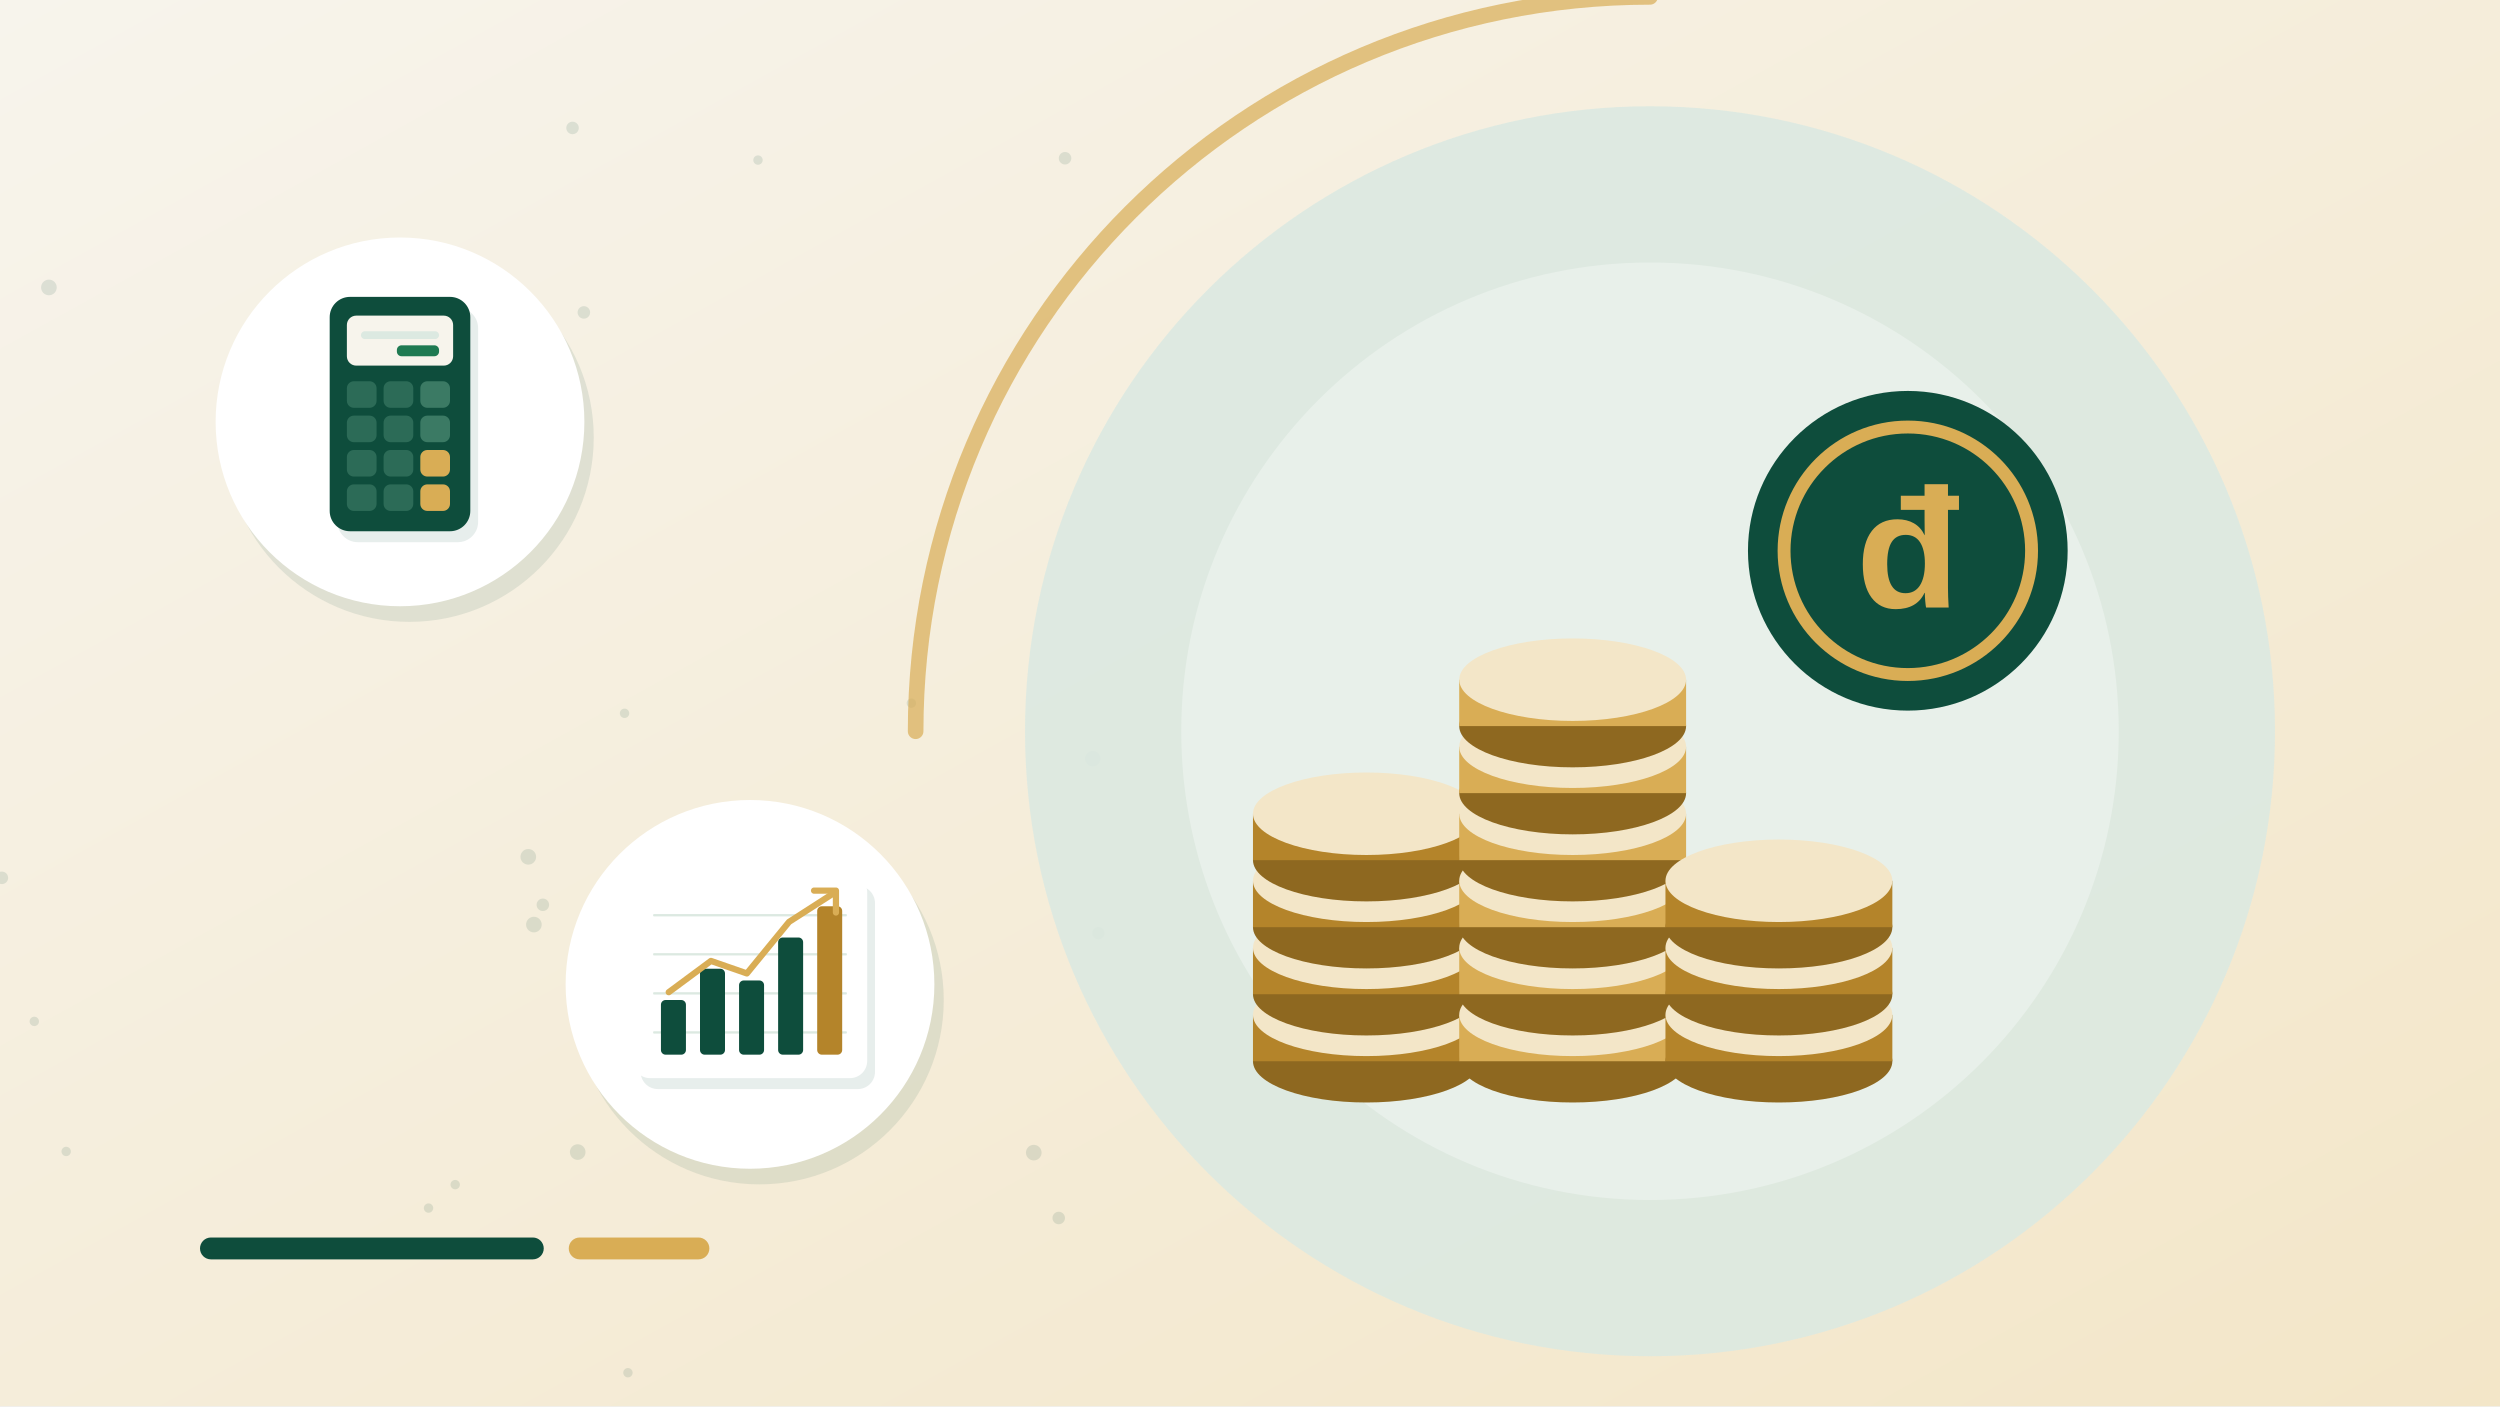
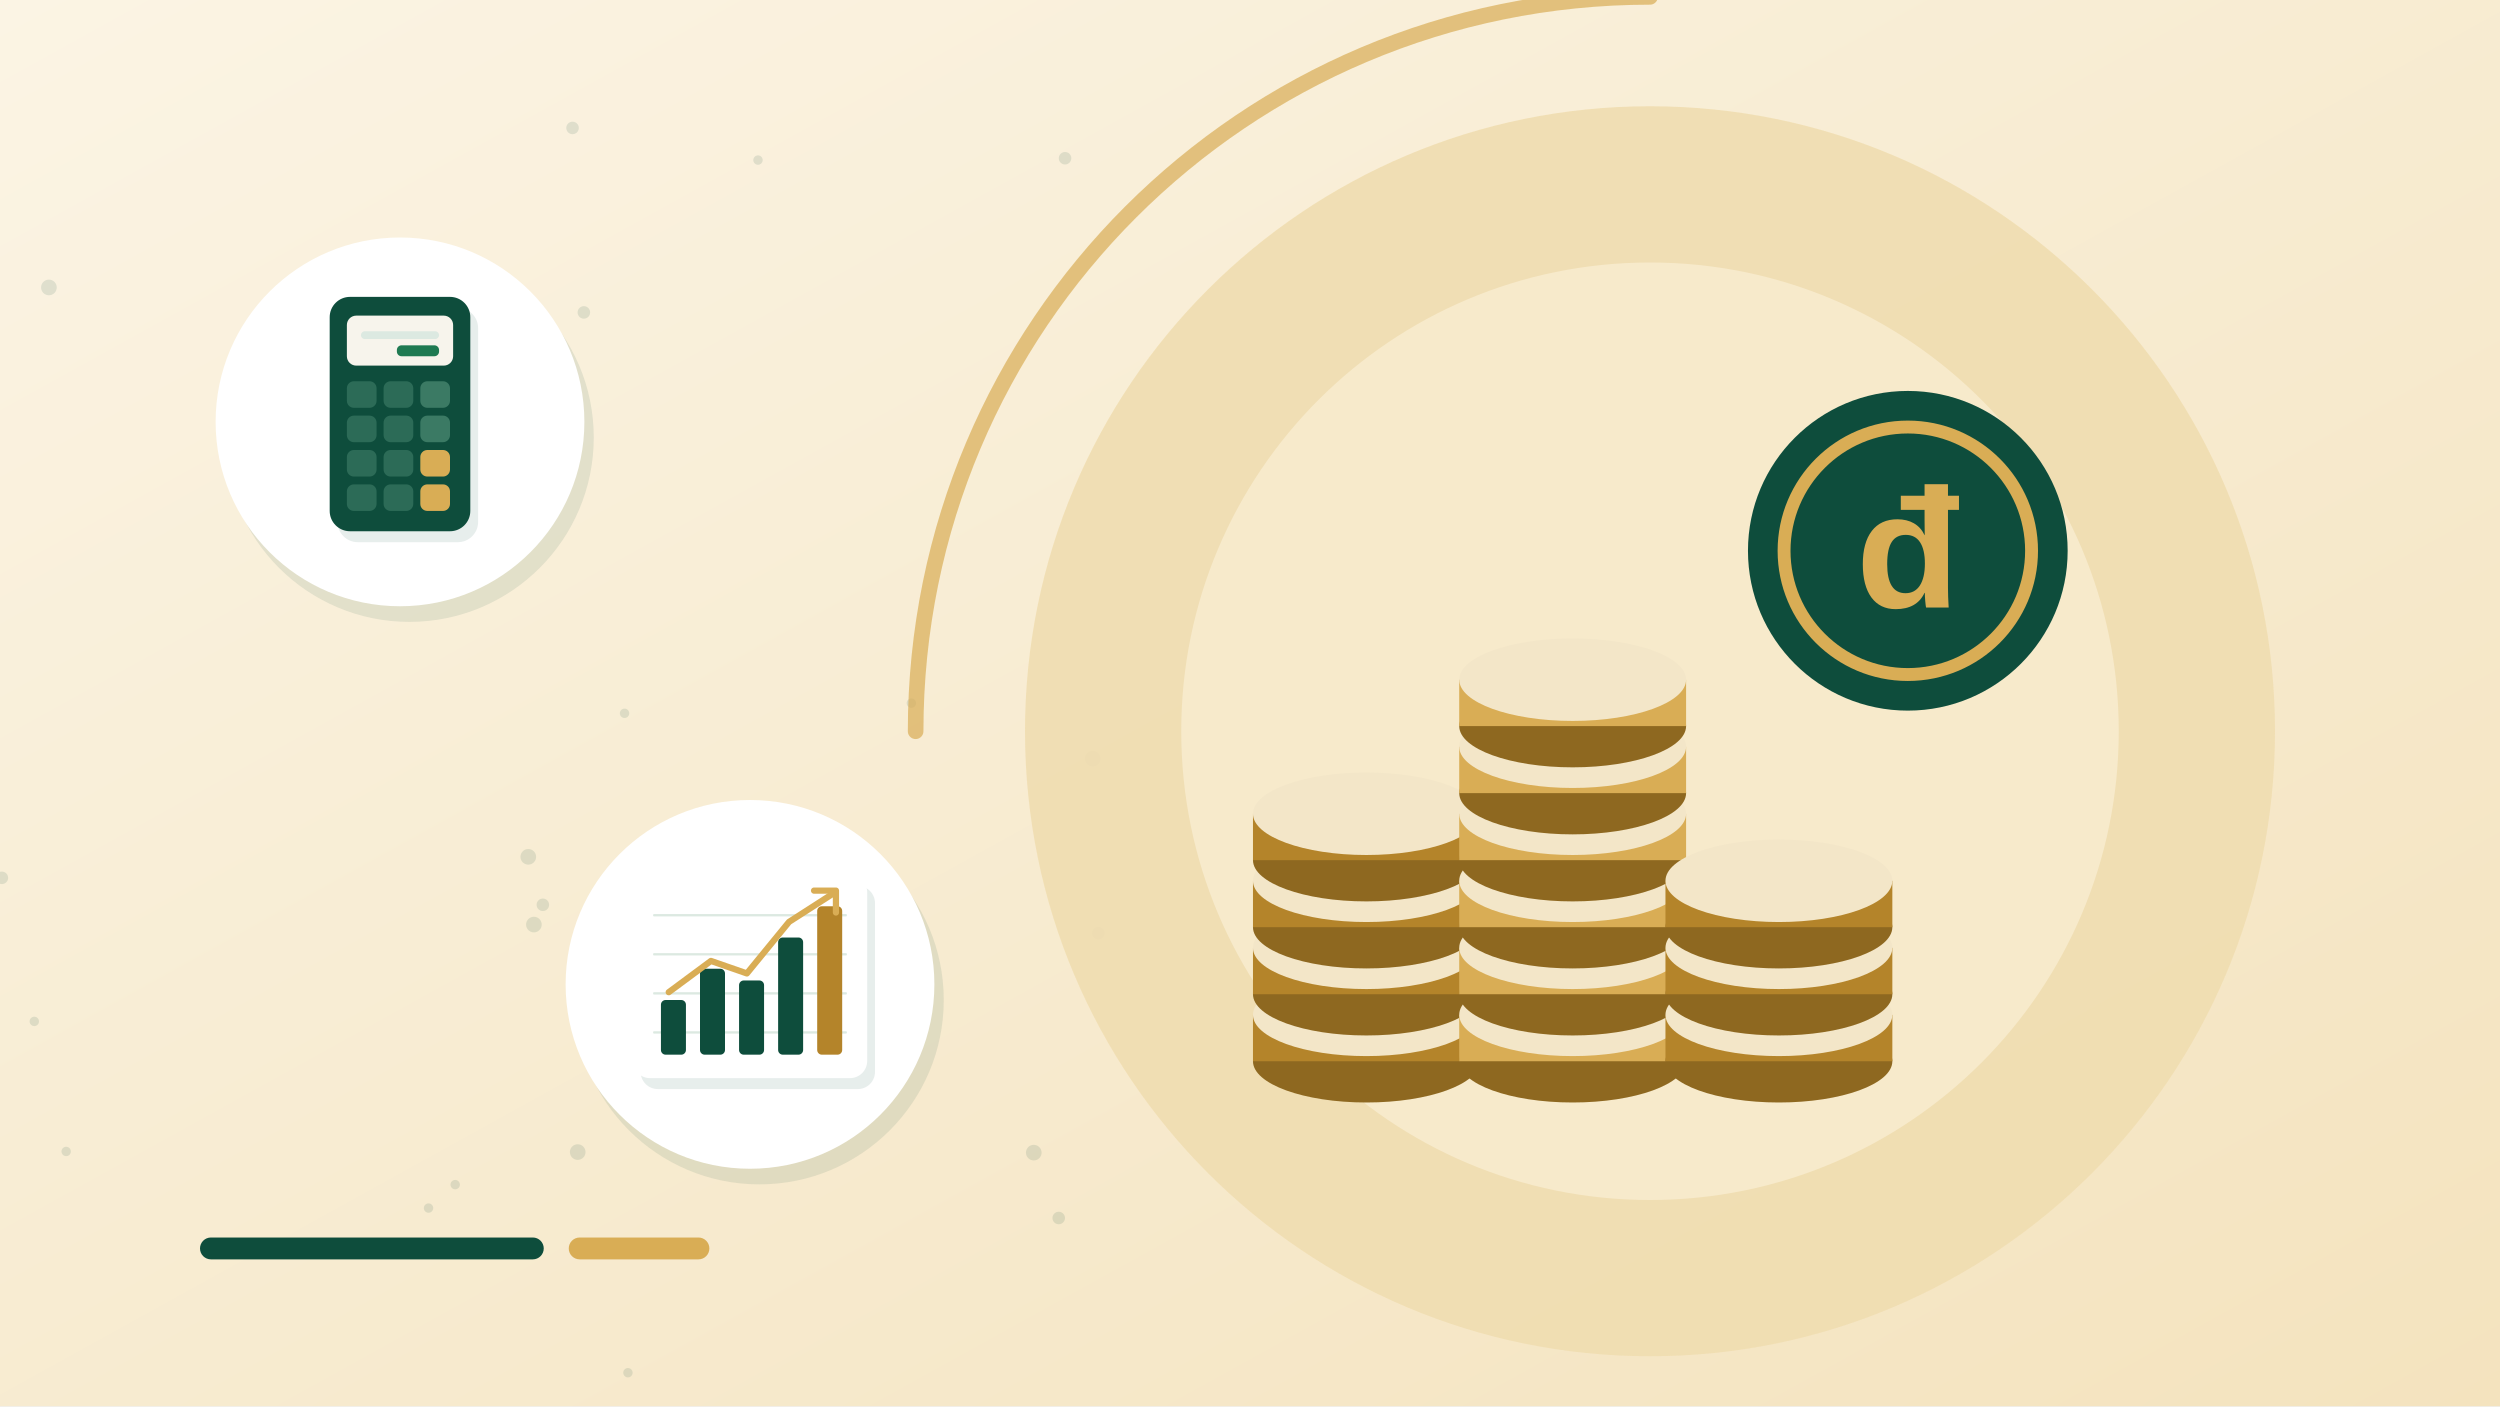
<svg xmlns="http://www.w3.org/2000/svg" viewBox="0 0 1600 900" width="1600" height="900">
  <defs>
    <linearGradient id="bg" x1="0" y1="0" x2="1" y2="1">
-       <stop offset="0" stop-color="#F7F4EC" />
-       <stop offset="1" stop-color="#F3E6C8" />
+       <stop offset="0" stop-color="#FBF4E4" />
+       <stop offset="1" stop-color="#F4E3BE" />
    </linearGradient>
  </defs>
  <rect x="0" y="0" width="1600" height="900" rx="0" fill="url(#bg)" />
  <circle cx="341.691" cy="591.725" r="5" fill="#0E4D3C" opacity=".12" />
  <circle cx="251.845" cy="343.477" r="4" fill="#0E4D3C" opacity=".12" />
  <circle cx="347.428" cy="579.068" r="4" fill="#0E4D3C" opacity=".12" />
  <circle cx="497.227" cy="541.311" r="5" fill="#0E4D3C" opacity=".12" />
  <circle cx="1.199" cy="561.81" r="4" fill="#0E4D3C" opacity=".12" />
  <circle cx="264.712" cy="305.712" r="3" fill="#0E4D3C" opacity=".12" />
  <circle cx="42.353" cy="736.938" r="3" fill="#0E4D3C" opacity=".12" />
  <circle cx="369.734" cy="737.325" r="5" fill="#0E4D3C" opacity=".12" />
  <circle cx="291.322" cy="758.163" r="3" fill="#0E4D3C" opacity=".12" />
  <circle cx="661.613" cy="737.688" r="5" fill="#0E4D3C" opacity=".12" />
  <circle cx="366.427" cy="81.88" r="4" fill="#0E4D3C" opacity=".12" />
  <circle cx="681.633" cy="101.275" r="4" fill="#0E4D3C" opacity=".12" />
  <circle cx="699.351" cy="485.542" r="5" fill="#0E4D3C" opacity=".12" />
  <circle cx="401.879" cy="878.539" r="3" fill="#0E4D3C" opacity=".12" />
  <circle cx="399.708" cy="456.523" r="3" fill="#0E4D3C" opacity=".12" />
  <circle cx="288.373" cy="376.956" r="5" fill="#0E4D3C" opacity=".12" />
  <circle cx="338.105" cy="548.367" r="5" fill="#0E4D3C" opacity=".12" />
  <circle cx="21.956" cy="653.695" r="3" fill="#0E4D3C" opacity=".12" />
  <circle cx="702.939" cy="597.236" r="4" fill="#0E4D3C" opacity=".12" />
  <circle cx="677.583" cy="779.519" r="4" fill="#0E4D3C" opacity=".12" />
  <circle cx="485.116" cy="102.449" r="3" fill="#0E4D3C" opacity=".12" />
  <circle cx="241.368" cy="334.139" r="5" fill="#0E4D3C" opacity=".12" />
  <circle cx="583.277" cy="450.011" r="3" fill="#0E4D3C" opacity=".12" />
  <circle cx="274.259" cy="773.175" r="3" fill="#0E4D3C" opacity=".12" />
  <circle cx="373.678" cy="199.951" r="4" fill="#0E4D3C" opacity=".12" />
  <circle cx="31.308" cy="183.965" r="5" fill="#0E4D3C" opacity=".12" />
-   <circle cx="1056" cy="468" r="400" fill="#DCE9E1" opacity=".9" />
-   <circle cx="1056" cy="468" r="300" fill="#E8F0EA" />
+   <circle cx="1056" cy="468" r="400" fill="#F0DDB0" opacity=".9" />
+   <circle cx="1056" cy="468" r="300" fill="#F7EACB" />
  <path d="M586 468 a 470 470 0 0 1 470 -470" fill="none" stroke="#D9AD55" stroke-width="10" stroke-linecap="round" opacity=".7" />
  <g transform="translate(726 138) scale(1.65)">
    <ellipse cx="90" cy="328" rx="44" ry="16" fill="#8E6820" />
    <rect x="46" y="310" width="88" height="18" rx="0" fill="#B4842A" />
    <ellipse cx="90" cy="310" rx="44" ry="16" fill="#F3E6C8" />
    <ellipse cx="90" cy="302" rx="44" ry="16" fill="#8E6820" />
    <rect x="46" y="284" width="88" height="18" rx="0" fill="#B4842A" />
    <ellipse cx="90" cy="284" rx="44" ry="16" fill="#F3E6C8" />
    <ellipse cx="90" cy="276" rx="44" ry="16" fill="#8E6820" />
    <rect x="46" y="258" width="88" height="18" rx="0" fill="#B4842A" />
    <ellipse cx="90" cy="258" rx="44" ry="16" fill="#F3E6C8" />
    <ellipse cx="90" cy="250" rx="44" ry="16" fill="#8E6820" />
    <rect x="46" y="232" width="88" height="18" rx="0" fill="#B4842A" />
    <ellipse cx="90" cy="232" rx="44" ry="16" fill="#F3E6C8" />
    <ellipse cx="170" cy="328" rx="44" ry="16" fill="#8E6820" />
    <rect x="126" y="310" width="88" height="18" rx="0" fill="#D9AD55" />
    <ellipse cx="170" cy="310" rx="44" ry="16" fill="#F3E6C8" />
    <ellipse cx="170" cy="302" rx="44" ry="16" fill="#8E6820" />
    <rect x="126" y="284" width="88" height="18" rx="0" fill="#D9AD55" />
    <ellipse cx="170" cy="284" rx="44" ry="16" fill="#F3E6C8" />
    <ellipse cx="170" cy="276" rx="44" ry="16" fill="#8E6820" />
    <rect x="126" y="258" width="88" height="18" rx="0" fill="#D9AD55" />
    <ellipse cx="170" cy="258" rx="44" ry="16" fill="#F3E6C8" />
    <ellipse cx="170" cy="250" rx="44" ry="16" fill="#8E6820" />
    <rect x="126" y="232" width="88" height="18" rx="0" fill="#D9AD55" />
    <ellipse cx="170" cy="232" rx="44" ry="16" fill="#F3E6C8" />
    <ellipse cx="170" cy="224" rx="44" ry="16" fill="#8E6820" />
    <rect x="126" y="206" width="88" height="18" rx="0" fill="#D9AD55" />
    <ellipse cx="170" cy="206" rx="44" ry="16" fill="#F3E6C8" />
    <ellipse cx="170" cy="198" rx="44" ry="16" fill="#8E6820" />
    <rect x="126" y="180" width="88" height="18" rx="0" fill="#D9AD55" />
    <ellipse cx="170" cy="180" rx="44" ry="16" fill="#F3E6C8" />
    <ellipse cx="250" cy="328" rx="44" ry="16" fill="#8E6820" />
    <rect x="206" y="310" width="88" height="18" rx="0" fill="#B4842A" />
    <ellipse cx="250" cy="310" rx="44" ry="16" fill="#F3E6C8" />
    <ellipse cx="250" cy="302" rx="44" ry="16" fill="#8E6820" />
    <rect x="206" y="284" width="88" height="18" rx="0" fill="#B4842A" />
    <ellipse cx="250" cy="284" rx="44" ry="16" fill="#F3E6C8" />
    <ellipse cx="250" cy="276" rx="44" ry="16" fill="#8E6820" />
    <rect x="206" y="258" width="88" height="18" rx="0" fill="#B4842A" />
    <ellipse cx="250" cy="258" rx="44" ry="16" fill="#F3E6C8" />
    <circle cx="300" cy="130" r="62" fill="#0E4D3C" />
    <circle cx="300" cy="130" r="48" fill="none" stroke="#D9AD55" stroke-width="5" />
    <text x="300" y="152" text-anchor="middle" font-family="Segoe UI,Arial,sans-serif" font-size="66" font-weight="700" fill="#D9AD55">đ</text>
  </g>
  <circle cx="262" cy="280" r="118" fill="#0E4D3C" opacity=".10" />
  <circle cx="256" cy="270" r="118" fill="#FFFFFF" />
  <g transform="translate(156 170) scale(.5)">
    <rect x="120" y="54" width="180" height="300" rx="26" fill="#0E4D3C" opacity=".10" />
    <rect x="110" y="40" width="180" height="300" rx="26" fill="#0E4D3C" />
    <rect x="132" y="64" width="136" height="64" rx="12" fill="#F7F4EC" />
    <rect x="150" y="84" width="100" height="10" rx="5" fill="#DCE9E1" />
    <rect x="196" y="102" width="54" height="14" rx="6" fill="#1F7A52" />
    <rect x="132" y="148" width="38" height="34" rx="9" fill="#2C6B57" />
    <rect x="179" y="148" width="38" height="34" rx="9" fill="#2C6B57" />
    <rect x="226" y="148" width="38" height="34" rx="9" fill="#3B7A64" />
    <rect x="132" y="192" width="38" height="34" rx="9" fill="#2C6B57" />
    <rect x="179" y="192" width="38" height="34" rx="9" fill="#2C6B57" />
    <rect x="226" y="192" width="38" height="34" rx="9" fill="#3B7A64" />
    <rect x="132" y="236" width="38" height="34" rx="9" fill="#2C6B57" />
    <rect x="179" y="236" width="38" height="34" rx="9" fill="#2C6B57" />
    <rect x="226" y="236" width="38" height="34" rx="9" fill="#D9AD55" />
    <rect x="132" y="280" width="38" height="34" rx="9" fill="#2C6B57" />
    <rect x="179" y="280" width="38" height="34" rx="9" fill="#2C6B57" />
    <rect x="226" y="280" width="38" height="34" rx="9" fill="#D9AD55" />
  </g>
  <circle cx="486" cy="640" r="118" fill="#0E4D3C" opacity=".10" />
  <circle cx="480" cy="630" r="118" fill="#FFFFFF" />
  <g transform="translate(380 530) scale(.5)">
    <rect x="60" y="74" width="300" height="260" rx="22" fill="#0E4D3C" opacity=".10" />
    <rect x="50" y="60" width="300" height="260" rx="22" fill="#FFFFFF" />
    <rect x="76" y="110" width="248" height="3" rx="1" fill="#DCE9E1" />
    <rect x="76" y="160" width="248" height="3" rx="1" fill="#DCE9E1" />
    <rect x="76" y="210" width="248" height="3" rx="1" fill="#DCE9E1" />
    <rect x="76" y="260" width="248" height="3" rx="1" fill="#DCE9E1" />
    <rect x="86" y="220" width="32" height="70" rx="6" fill="#0E4D3C" />
    <rect x="136" y="180" width="32" height="110" rx="6" fill="#0E4D3C" />
    <rect x="186" y="195" width="32" height="95" rx="6" fill="#0E4D3C" />
    <rect x="236" y="140" width="32" height="150" rx="6" fill="#0E4D3C" />
    <rect x="286" y="100" width="32" height="190" rx="6" fill="#B4842A" />
    <path d="M96 210L150 170 196 186 250 120 306 84" fill="none" stroke="#D9AD55" stroke-width="8" stroke-linecap="round" stroke-linejoin="round" />
    <path d="M282 80h28v28" fill="none" stroke="#D9AD55" stroke-width="8" stroke-linecap="round" stroke-linejoin="round" />
  </g>
  <rect x="128" y="792" width="220" height="14" rx="7" fill="#0E4D3C" />
  <rect x="364" y="792" width="90" height="14" rx="7" fill="#D9AD55" />
</svg>
